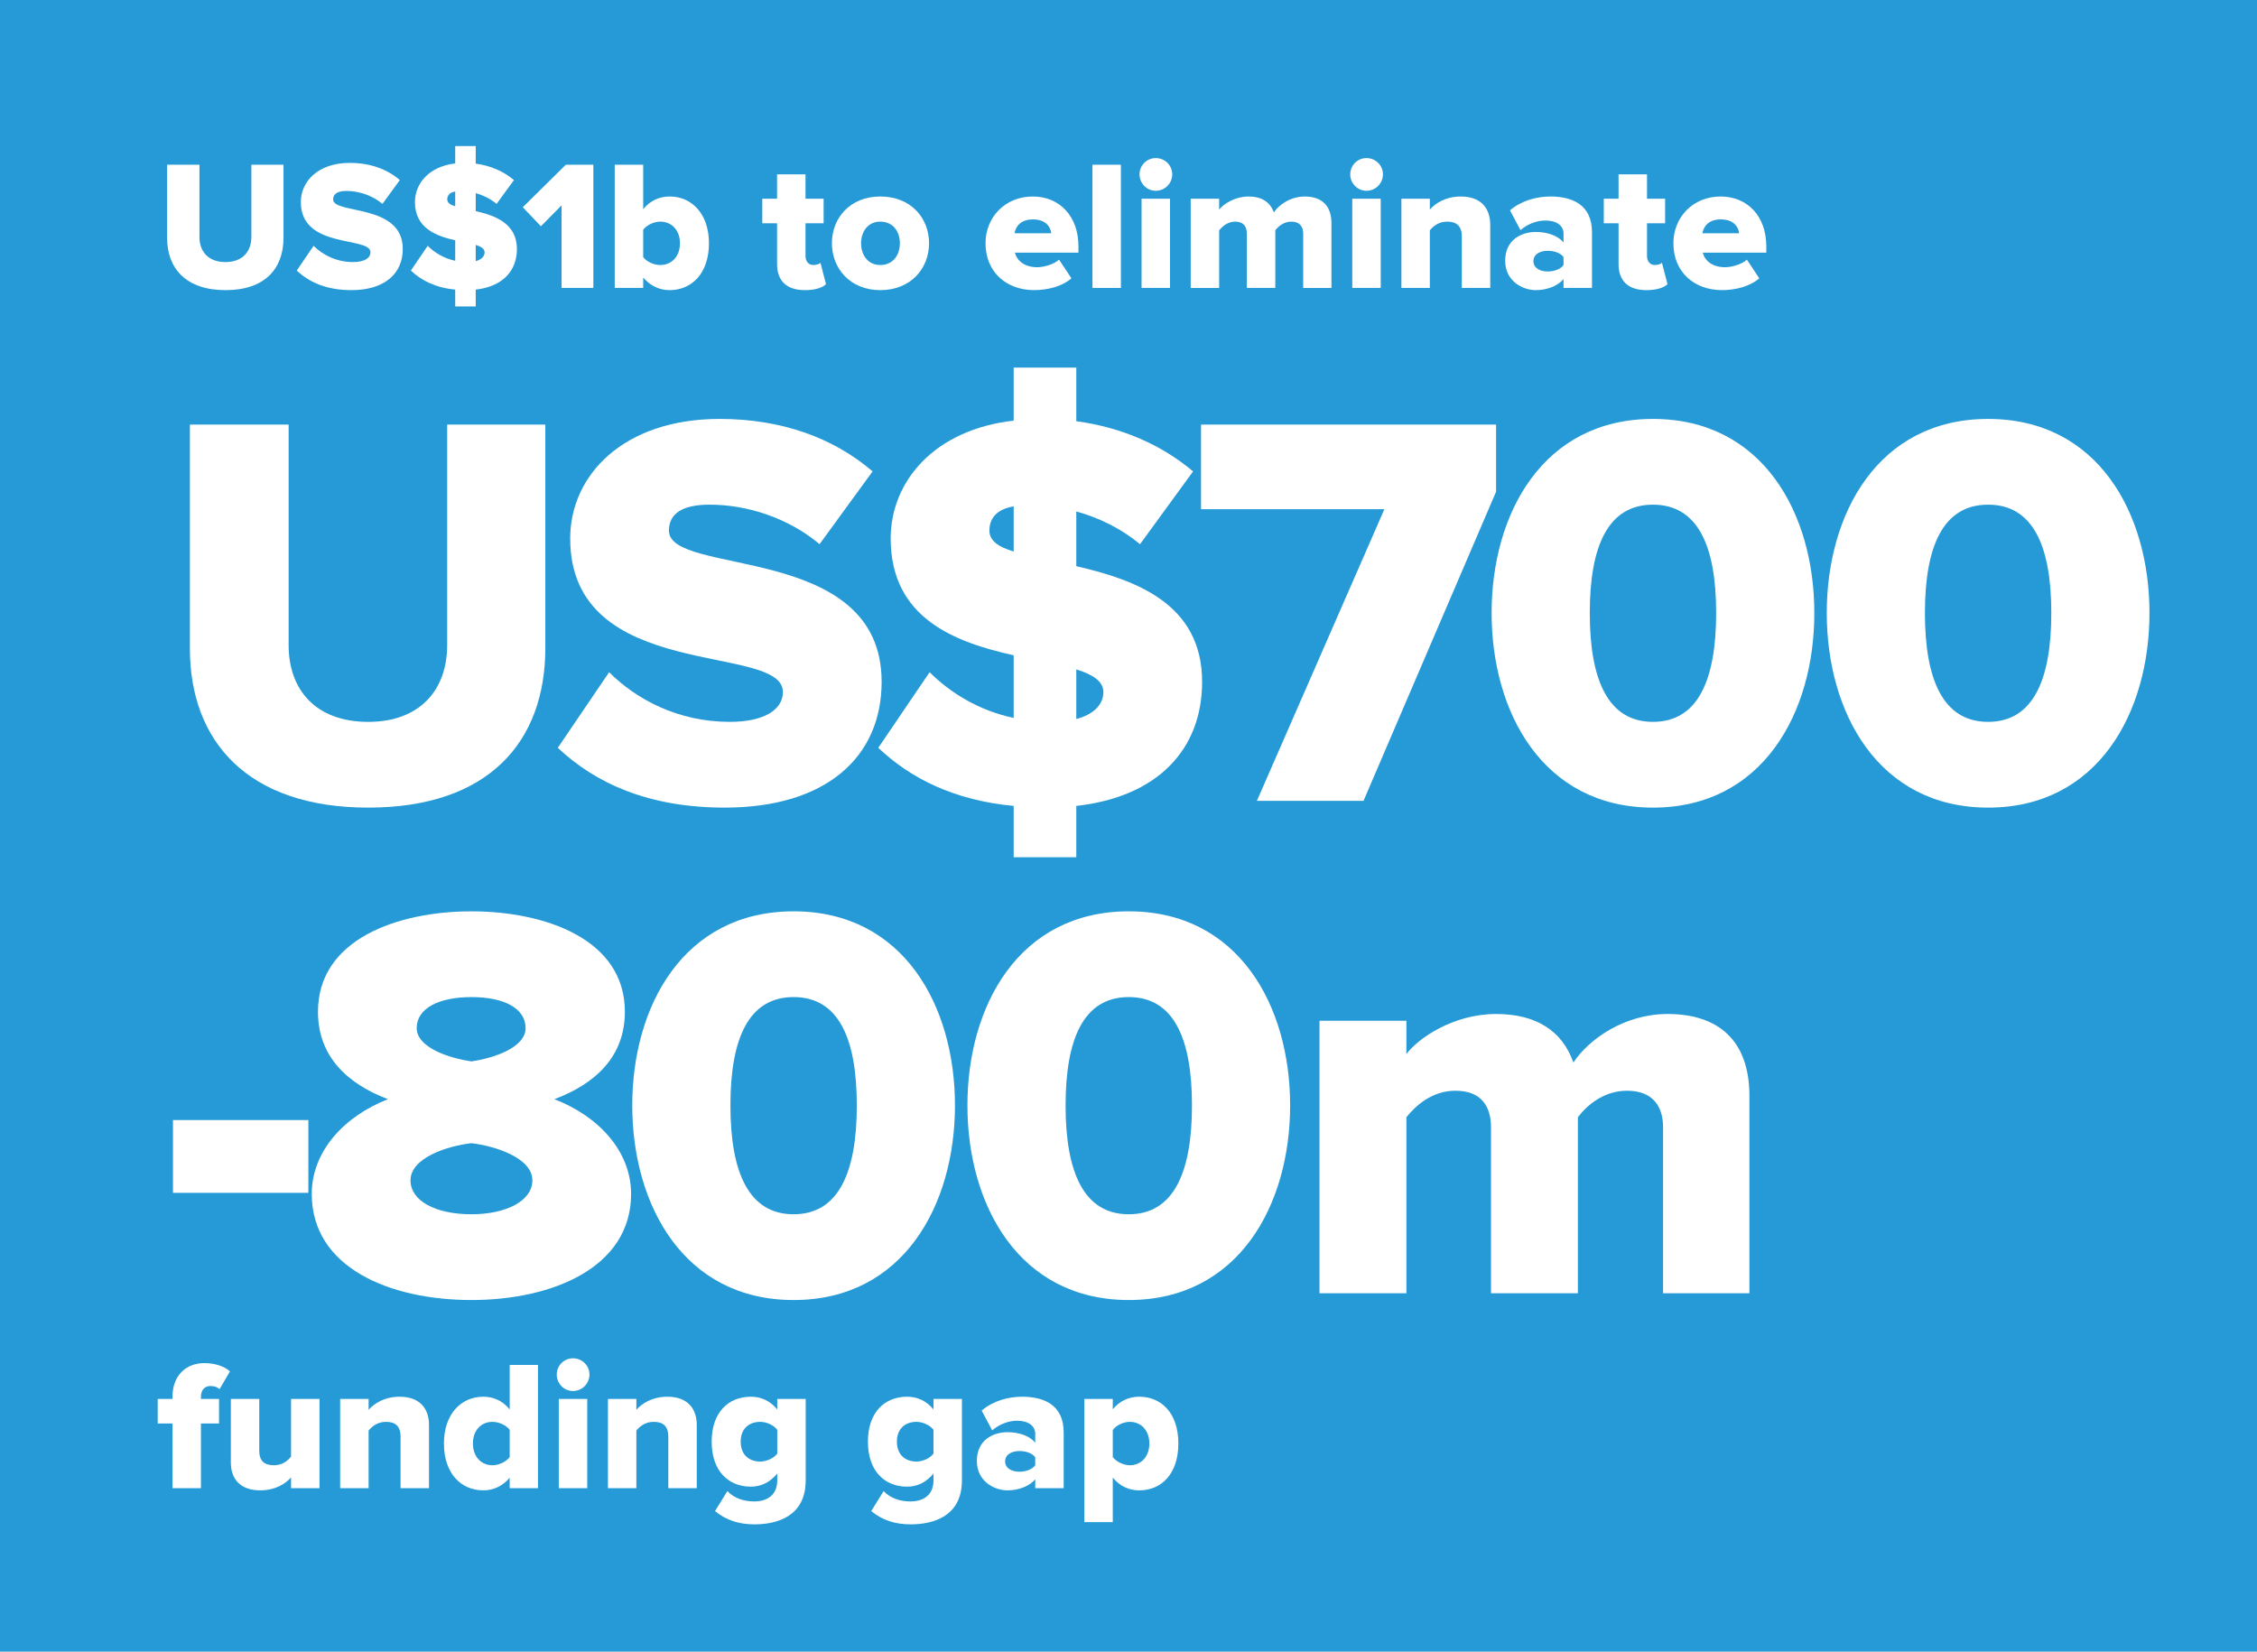
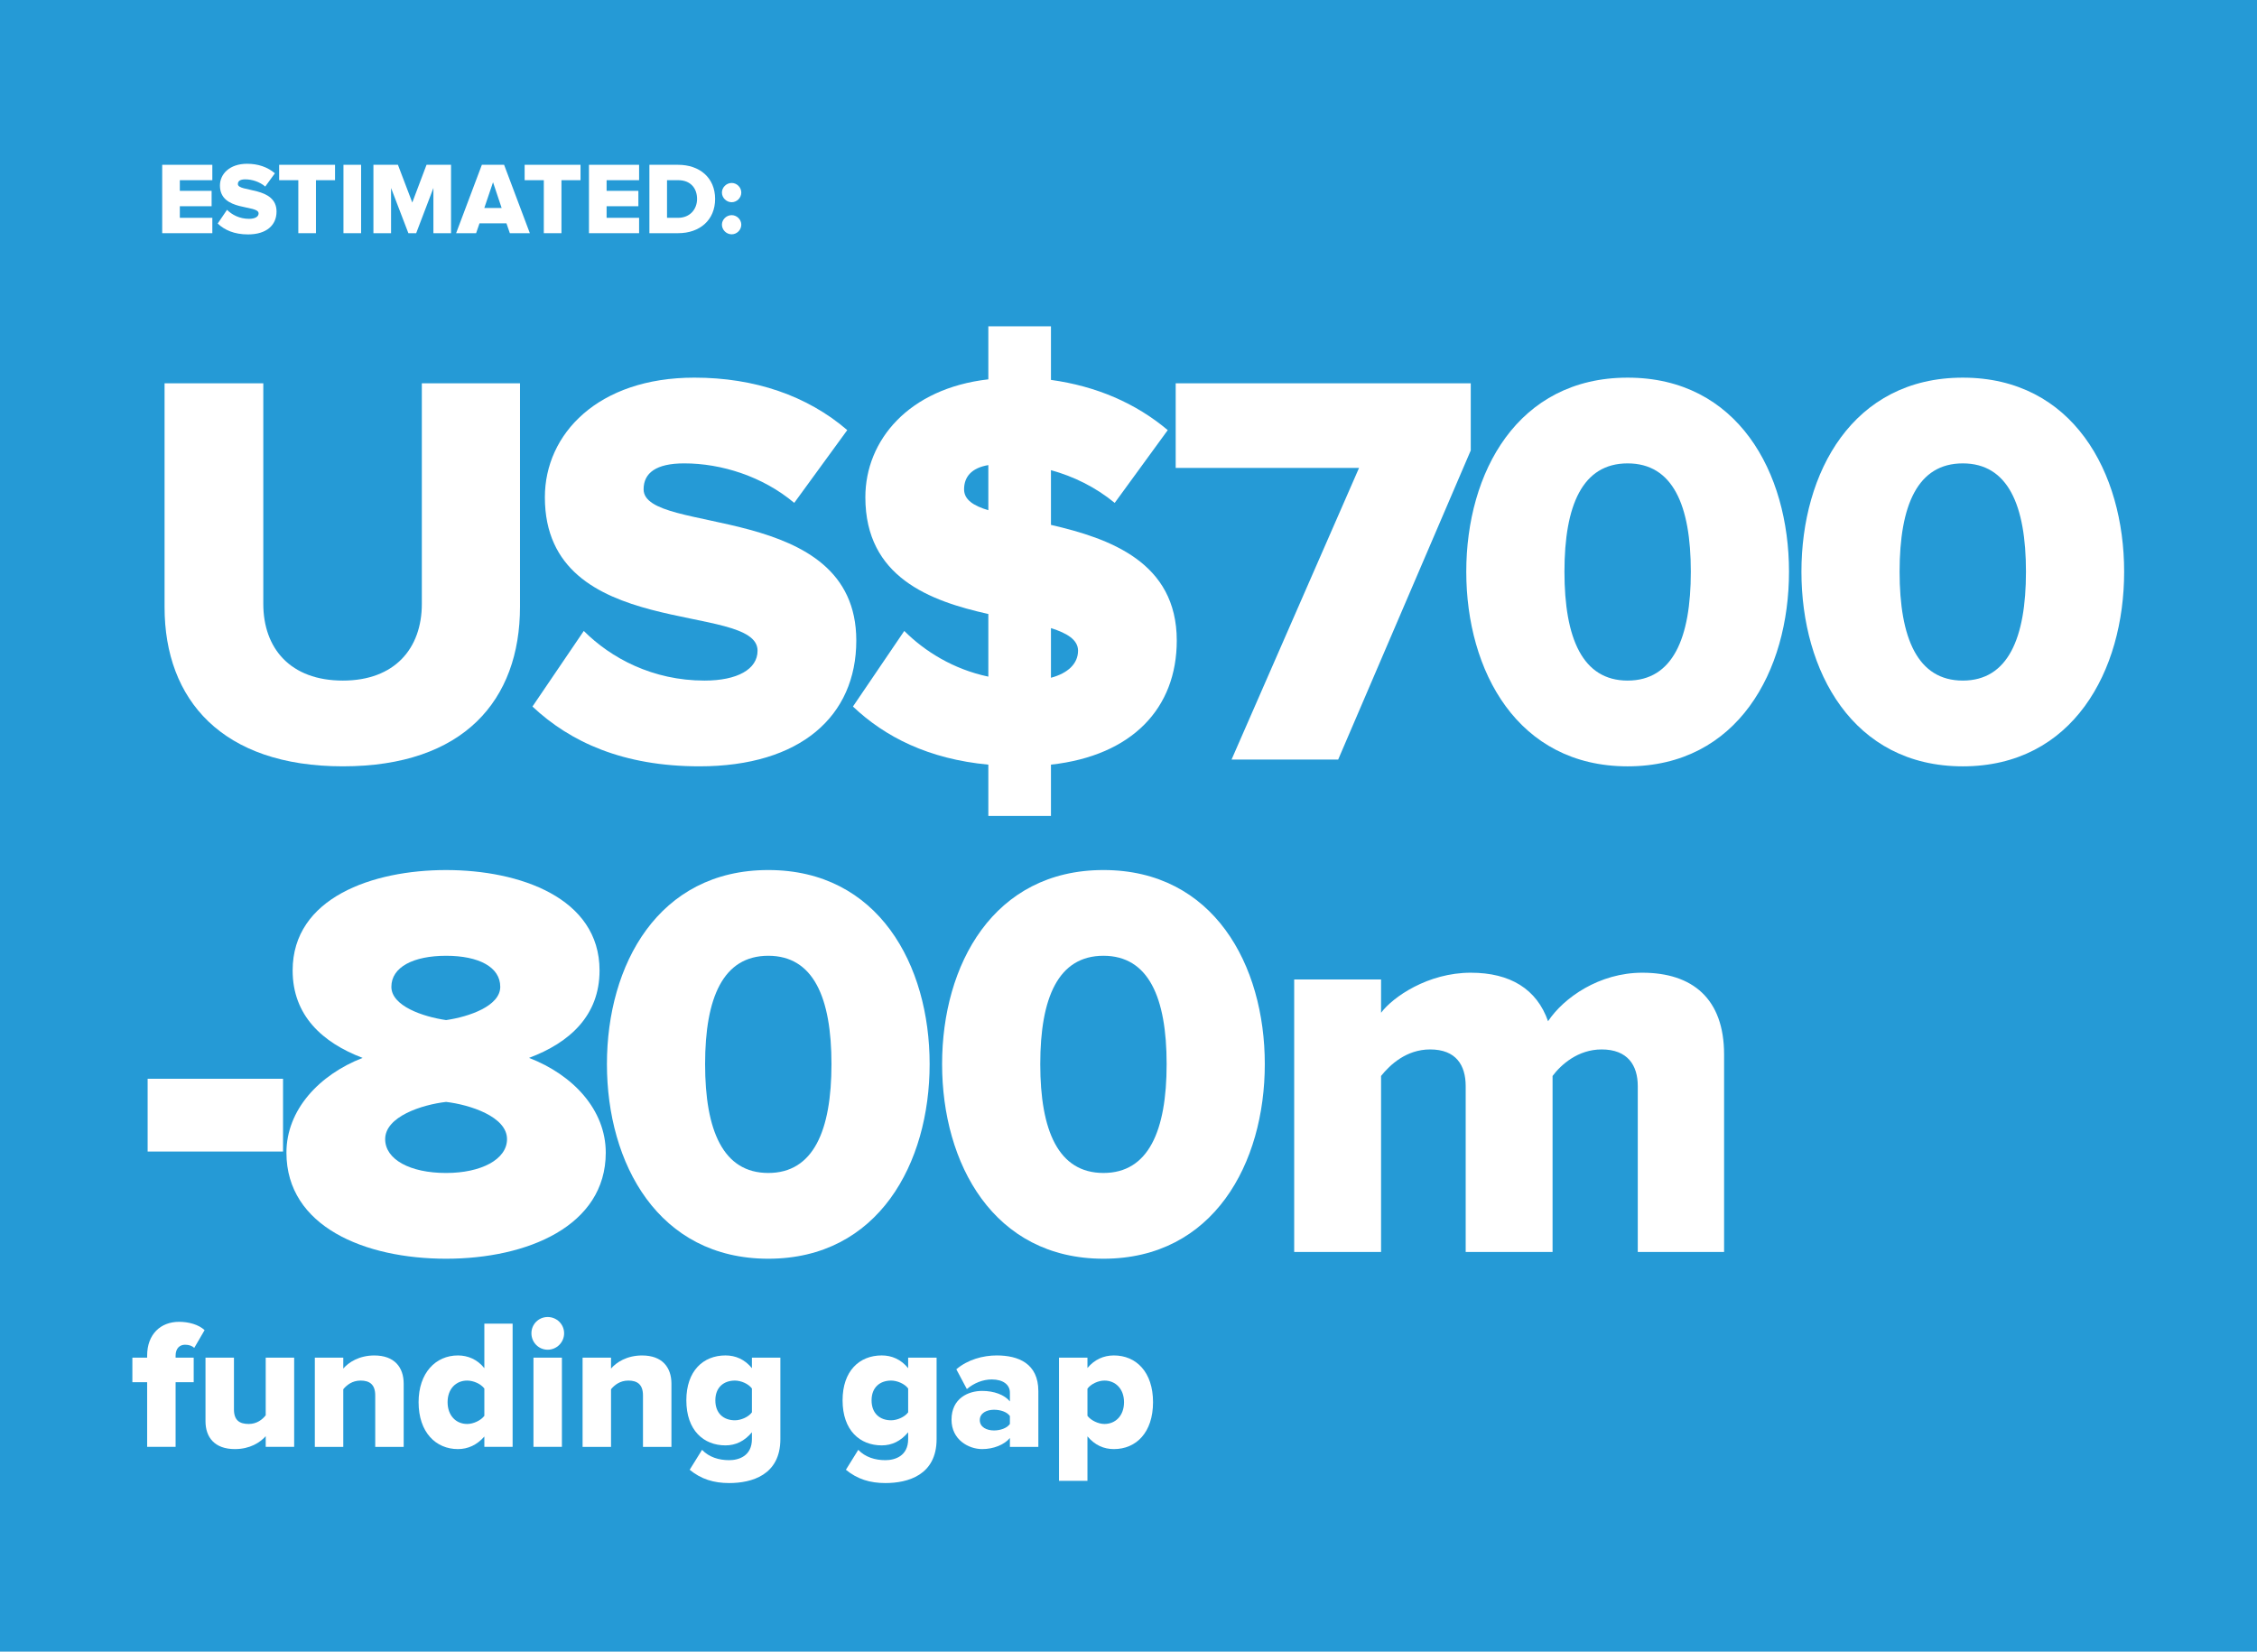
<svg xmlns="http://www.w3.org/2000/svg" version="1.1" id="Layer_1" x="0px" y="0px" width="220px" height="161px" viewBox="0 0 220 161" enable-background="new 0 0 220 161" xml:space="preserve">
  <rect x="0" fill="#259AD6" width="220" height="161" />
  <g>
-     <path fill="#FFFFFF" d="M16.29,23.207v-7.148h3.151v7.04c0,1.423,0.864,2.449,2.539,2.449c1.657,0,2.521-1.026,2.521-2.449v-7.04   h3.133v7.13c0,2.989-1.801,5.095-5.654,5.095S16.29,26.159,16.29,23.207z" />
-     <path fill="#FFFFFF" d="M28.926,26.375l1.639-2.413c0.864,0.864,2.197,1.585,3.853,1.585c1.044,0,1.693-0.36,1.693-0.955   c0-1.584-6.788-0.27-6.788-4.897c0-2.017,1.692-3.817,4.771-3.817c1.926,0,3.601,0.576,4.879,1.674l-1.693,2.323   c-1.008-0.846-2.322-1.26-3.511-1.26c-0.9,0-1.296,0.306-1.296,0.828c0,1.477,6.788,0.36,6.788,4.825   c0,2.413-1.783,4.015-5.005,4.015C31.825,28.284,30.132,27.51,28.926,26.375z" />
-     <path fill="#FFFFFF" d="M44.371,28.23c-1.909-0.18-3.295-0.882-4.321-1.854l1.639-2.413c0.648,0.648,1.566,1.225,2.683,1.458   v-1.999c-1.854-0.414-3.925-1.17-3.925-3.727c0-1.818,1.387-3.475,3.925-3.763V14.24h1.999v1.71   c1.44,0.198,2.701,0.738,3.727,1.603l-1.692,2.323c-0.612-0.504-1.314-0.846-2.035-1.044v1.747   c1.873,0.432,4.015,1.188,4.015,3.691c0,2.161-1.422,3.673-4.015,3.961v1.639h-1.999V28.23z M44.371,20.109v-1.44   c-0.54,0.09-0.774,0.378-0.774,0.774C43.597,19.768,43.885,19.965,44.371,20.109z M46.37,23.873v1.584   c0.54-0.144,0.864-0.45,0.864-0.864C47.234,24.25,46.892,24.035,46.37,23.873z" />
-     <path fill="#FFFFFF" d="M54.739,28.068V20.02l-2.017,2.035L50.958,20.2l4.195-4.142h2.683v12.01H54.739z" />
-     <path fill="#FFFFFF" d="M59.922,28.068v-12.01h2.773v4.339c0.684-0.864,1.621-1.242,2.575-1.242c2.179,0,3.835,1.71,3.835,4.555   c0,2.953-1.692,4.573-3.835,4.573c-0.972,0-1.854-0.396-2.575-1.224v1.008H59.922z M64.351,25.835c1.099,0,1.927-0.811,1.927-2.125   c0-1.296-0.828-2.106-1.927-2.106c-0.594,0-1.314,0.324-1.656,0.792v2.665C63.037,25.529,63.757,25.835,64.351,25.835z" />
-     <path fill="#FFFFFF" d="M75.744,25.727v-3.961h-1.44v-2.395h1.44v-2.376h2.773v2.376h1.765v2.395h-1.765v3.187   c0,0.504,0.288,0.882,0.756,0.882c0.306,0,0.612-0.108,0.703-0.216l0.54,2.088c-0.342,0.324-1.026,0.576-2.053,0.576   C76.698,28.284,75.744,27.402,75.744,25.727z" />
-     <path fill="#FFFFFF" d="M81.089,23.71c0-2.449,1.765-4.555,4.717-4.555c2.989,0,4.753,2.106,4.753,4.555s-1.765,4.573-4.753,4.573   C82.854,28.284,81.089,26.159,81.089,23.71z M87.715,23.71c0-1.152-0.684-2.106-1.909-2.106c-1.188,0-1.873,0.954-1.873,2.106   c0,1.17,0.684,2.125,1.873,2.125C87.031,25.835,87.715,24.881,87.715,23.71z" />
-     <path fill="#FFFFFF" d="M96.064,23.71c0-2.521,1.891-4.555,4.609-4.555c2.575,0,4.447,1.891,4.447,4.843v0.63h-6.194   c0.198,0.774,0.918,1.422,2.179,1.422c0.612,0,1.621-0.27,2.125-0.738l1.207,1.818c-0.864,0.774-2.305,1.152-3.637,1.152   C98.117,28.284,96.064,26.538,96.064,23.71z M100.674,21.388c-1.207,0-1.675,0.72-1.783,1.351h3.583   C102.402,22.126,101.952,21.388,100.674,21.388z" />
-     <path fill="#FFFFFF" d="M106.486,28.068v-12.01h2.773v12.01H106.486z" />
-     <path fill="#FFFFFF" d="M111.076,16.995c0-0.882,0.702-1.584,1.584-1.584c0.883,0,1.603,0.702,1.603,1.584s-0.72,1.603-1.603,1.603   C111.778,18.597,111.076,17.877,111.076,16.995z M111.273,28.068v-8.697h2.773v8.697H111.273z" />
-     <path fill="#FFFFFF" d="M127.027,28.068v-5.293c0-0.667-0.324-1.17-1.152-1.17c-0.756,0-1.297,0.486-1.566,0.846v5.618h-2.773   v-5.293c0-0.667-0.306-1.17-1.134-1.17c-0.756,0-1.278,0.486-1.566,0.846v5.618h-2.772v-8.697h2.772v1.062   c0.378-0.504,1.494-1.278,2.862-1.278c1.261,0,2.107,0.522,2.467,1.548c0.505-0.756,1.639-1.548,3.007-1.548   c1.603,0,2.611,0.828,2.611,2.611v6.302H127.027z" />
-     <path fill="#FFFFFF" d="M131.614,16.995c0-0.882,0.702-1.584,1.584-1.584c0.883,0,1.603,0.702,1.603,1.584s-0.72,1.603-1.603,1.603   C132.316,18.597,131.614,17.877,131.614,16.995z M131.812,28.068v-8.697h2.772v8.697H131.812z" />
-     <path fill="#FFFFFF" d="M142.488,28.068v-5.023c0-1.062-0.559-1.44-1.423-1.44c-0.828,0-1.368,0.45-1.692,0.846v5.618H136.6v-8.697   h2.773v1.062c0.522-0.612,1.549-1.278,3.024-1.278c1.963,0,2.863,1.152,2.863,2.755v6.158H142.488z" />
-     <path fill="#FFFFFF" d="M152.405,28.068v-0.864c-0.54,0.648-1.584,1.08-2.7,1.08c-1.333,0-2.989-0.918-2.989-2.863   c0-2.106,1.656-2.809,2.989-2.809c1.152,0,2.178,0.378,2.7,1.026v-0.864c0-0.756-0.648-1.278-1.765-1.278   c-0.864,0-1.729,0.342-2.431,0.936l-1.026-1.927c1.116-0.954,2.611-1.35,3.943-1.35c2.089,0,4.052,0.774,4.052,3.475v5.438H152.405   z M152.405,25.835v-0.774c-0.288-0.414-0.937-0.612-1.548-0.612c-0.721,0-1.387,0.324-1.387,1.008s0.666,1.008,1.387,1.008   C151.469,26.465,152.117,26.25,152.405,25.835z" />
-     <path fill="#FFFFFF" d="M157.768,25.727v-3.961h-1.439v-2.395h1.439v-2.376h2.773v2.376h1.765v2.395h-1.765v3.187   c0,0.504,0.288,0.882,0.756,0.882c0.307,0,0.612-0.108,0.702-0.216l0.54,2.088c-0.342,0.324-1.025,0.576-2.052,0.576   C158.723,28.284,157.768,27.402,157.768,25.727z" />
-     <path fill="#FFFFFF" d="M163.113,23.71c0-2.521,1.891-4.555,4.609-4.555c2.574,0,4.447,1.891,4.447,4.843v0.63h-6.193   c0.197,0.774,0.918,1.422,2.178,1.422c0.612,0,1.621-0.27,2.125-0.738l1.206,1.818c-0.864,0.774-2.305,1.152-3.637,1.152   C165.166,28.284,163.113,26.538,163.113,23.71z M167.723,21.388c-1.206,0-1.675,0.72-1.782,1.351h3.583   C169.451,22.126,169.001,21.388,167.723,21.388z" />
-     <path fill="#FFFFFF" d="M18.51,63.22V41.388h9.624V62.89c0,4.344,2.64,7.479,7.754,7.479c5.059,0,7.699-3.134,7.699-7.479V41.388   h9.569v21.777c0,9.128-5.499,15.563-17.268,15.563S18.51,72.239,18.51,63.22z" />
-     <path fill="#FFFFFF" d="M54.37,72.898l5.004-7.369c2.64,2.64,6.709,4.839,11.769,4.839c3.189,0,5.169-1.1,5.169-2.915   c0-4.839-20.732-0.825-20.732-14.958c0-6.159,5.169-11.658,14.573-11.658c5.884,0,10.999,1.76,14.903,5.114l-5.169,7.094   c-3.08-2.585-7.094-3.85-10.724-3.85c-2.75,0-3.959,0.935-3.959,2.53c0,4.509,20.732,1.1,20.732,14.738   c0,7.369-5.444,12.264-15.288,12.264C63.224,78.728,58.054,76.363,54.37,72.898z" />
-     <path fill="#FFFFFF" d="M98.807,78.563c-5.829-0.55-10.063-2.695-13.198-5.665l5.004-7.369c1.979,1.979,4.784,3.739,8.194,4.454   V63.88c-5.664-1.265-11.988-3.575-11.988-11.384c0-5.554,4.234-10.613,11.988-11.493v-5.169h6.104v5.224   c4.399,0.605,8.249,2.255,11.384,4.895l-5.17,7.094c-1.869-1.54-4.014-2.585-6.214-3.19v5.334   c5.719,1.32,12.264,3.629,12.264,11.273c0,6.599-4.345,11.219-12.264,12.099v5.003h-6.104V78.563z M98.807,53.761v-4.399   c-1.65,0.275-2.365,1.155-2.365,2.365C96.442,52.716,97.322,53.321,98.807,53.761z M104.911,65.254v4.839   c1.65-0.44,2.64-1.375,2.64-2.64C107.551,66.41,106.506,65.75,104.911,65.254z" />
-     <path fill="#FFFFFF" d="M122.514,78.068l12.428-28.431h-17.872v-8.249h28.761v6.544l-12.923,30.136H122.514z" />
-     <path fill="#FFFFFF" d="M145.394,59.755c0-9.679,5.005-18.917,15.728-18.917c10.724,0,15.729,9.239,15.729,18.917   s-5.005,18.973-15.729,18.973C150.398,78.728,145.394,69.434,145.394,59.755z M167.281,59.755c0-6.489-1.76-10.559-6.16-10.559   c-4.398,0-6.158,4.069-6.158,10.559s1.76,10.613,6.158,10.613C165.521,70.369,167.281,66.245,167.281,59.755z" />
-     <path fill="#FFFFFF" d="M178.062,59.755c0-9.679,5.005-18.917,15.729-18.917c10.723,0,15.728,9.239,15.728,18.917   s-5.005,18.973-15.728,18.973C183.067,78.728,178.062,69.434,178.062,59.755z M199.949,59.755c0-6.489-1.76-10.559-6.158-10.559   c-4.4,0-6.16,4.069-6.16,10.559s1.76,10.613,6.16,10.613C198.189,70.369,199.949,66.245,199.949,59.755z" />
-     <path fill="#FFFFFF" d="M16.86,116.279v-7.094h13.198v7.094H16.86z" />
-     <path fill="#FFFFFF" d="M30.389,116.389c0-4.18,3.19-7.588,7.424-9.238c-3.905-1.484-6.819-4.125-6.819-8.523   c0-7.094,7.809-9.789,14.958-9.789s14.958,2.695,14.958,9.789c0,4.398-2.915,7.039-6.874,8.523c4.29,1.65,7.479,5.059,7.479,9.238   c0,7.15-7.644,10.34-15.563,10.34S30.389,123.594,30.389,116.389z M51.892,115.068c0-2.199-3.63-3.354-5.939-3.629   c-2.365,0.275-5.939,1.43-5.939,3.629c0,1.98,2.419,3.301,5.939,3.301C49.362,118.369,51.892,117.049,51.892,115.068z    M51.231,100.221c0-1.924-2.09-3.023-5.279-3.023s-5.334,1.1-5.334,3.023c0,1.871,3.079,2.916,5.334,3.246   C48.207,103.137,51.231,102.092,51.231,100.221z" />
-     <path fill="#FFFFFF" d="M61.629,107.756c0-9.68,5.004-18.918,15.728-18.918s15.728,9.238,15.728,18.918   c0,9.678-5.004,18.973-15.728,18.973S61.629,117.434,61.629,107.756z M83.516,107.756c0-6.49-1.76-10.559-6.159-10.559   s-6.159,4.068-6.159,10.559c0,6.488,1.76,10.613,6.159,10.613S83.516,114.244,83.516,107.756z" />
-     <path fill="#FFFFFF" d="M94.299,107.756c0-9.68,5.004-18.918,15.728-18.918c10.723,0,15.728,9.238,15.728,18.918   c0,9.678-5.005,18.973-15.728,18.973C99.303,126.729,94.299,117.434,94.299,107.756z M116.186,107.756   c0-6.49-1.76-10.559-6.159-10.559c-4.399,0-6.159,4.068-6.159,10.559c0,6.488,1.76,10.613,6.159,10.613   C114.426,118.369,116.186,114.244,116.186,107.756z" />
-     <path fill="#FFFFFF" d="M162.109,126.068V109.9c0-2.035-0.99-3.574-3.52-3.574c-2.31,0-3.96,1.484-4.784,2.584v17.158h-8.47V109.9   c0-2.035-0.935-3.574-3.464-3.574c-2.31,0-3.904,1.484-4.784,2.584v17.158h-8.469V99.506h8.469v3.244   c1.154-1.539,4.564-3.904,8.743-3.904c3.85,0,6.435,1.596,7.534,4.73c1.54-2.311,5.005-4.73,9.184-4.73   c4.895,0,7.975,2.531,7.975,7.975v19.248H162.109z" />
-     <path fill="#FFFFFF" d="M16.812,145.068v-6.303h-1.44v-2.395h1.44v-0.197c0-2.07,1.296-3.295,3.115-3.295   c0.937,0,1.909,0.27,2.485,0.809l-1.008,1.729c-0.216-0.197-0.504-0.305-0.9-0.305c-0.504,0-0.918,0.342-0.918,1.062v0.197h1.764   v2.395h-1.764v6.303H16.812z" />
-     <path fill="#FFFFFF" d="M28.37,145.068v-1.045c-0.54,0.611-1.53,1.26-3.007,1.26c-1.962,0-2.863-1.133-2.863-2.719v-6.193h2.773   v5.041c0,1.062,0.54,1.424,1.44,1.424c0.792,0,1.332-0.434,1.656-0.848v-5.617h2.773v8.697H28.37z" />
-     <path fill="#FFFFFF" d="M39.044,145.068v-5.023c0-1.062-0.558-1.441-1.422-1.441c-0.828,0-1.369,0.451-1.692,0.846v5.619h-2.773   v-8.697h2.773v1.062c0.522-0.611,1.548-1.279,3.025-1.279c1.962,0,2.863,1.152,2.863,2.756v6.158H39.044z" />
-     <path fill="#FFFFFF" d="M49.682,145.068v-1.01c-0.72,0.83-1.603,1.225-2.575,1.225c-2.143,0-3.835-1.619-3.835-4.572   c0-2.846,1.656-4.557,3.835-4.557c0.955,0,1.891,0.379,2.575,1.244v-4.34h2.755v12.01H49.682z M49.682,142.043v-2.664   c-0.36-0.469-1.08-0.775-1.674-0.775c-1.098,0-1.909,0.811-1.909,2.107s0.811,2.125,1.909,2.125   C48.602,142.836,49.322,142.512,49.682,142.043z" />
-     <path fill="#FFFFFF" d="M54.27,133.994c0-0.883,0.702-1.584,1.584-1.584s1.603,0.701,1.603,1.584s-0.72,1.604-1.603,1.604   S54.27,134.877,54.27,133.994z M54.468,145.068v-8.697h2.773v8.697H54.468z" />
-     <path fill="#FFFFFF" d="M65.143,145.068v-5.023c0-1.062-0.558-1.441-1.422-1.441c-0.828,0-1.368,0.451-1.692,0.846v5.619h-2.773   v-8.697h2.773v1.062c0.522-0.611,1.548-1.279,3.025-1.279c1.962,0,2.863,1.152,2.863,2.756v6.158H65.143z" />
-     <path fill="#FFFFFF" d="M69.695,147.301l1.206-1.945c0.685,0.721,1.639,1.008,2.647,1.008c0.918,0,2.214-0.395,2.214-2.051v-0.668   c-0.72,0.865-1.584,1.279-2.575,1.279c-2.125,0-3.817-1.459-3.817-4.393c0-2.863,1.639-4.377,3.817-4.377   c0.973,0,1.873,0.379,2.575,1.244v-1.027h2.773v7.941c0,3.527-2.827,4.285-4.987,4.285   C72.054,148.598,70.812,148.219,69.695,147.301z M75.763,141.701v-2.322c-0.342-0.469-1.08-0.775-1.656-0.775   c-1.098,0-1.909,0.666-1.909,1.928c0,1.277,0.811,1.943,1.909,1.943C74.683,142.475,75.421,142.17,75.763,141.701z" />
-     <path fill="#FFFFFF" d="M84.923,147.301l1.206-1.945c0.684,0.721,1.639,1.008,2.647,1.008c0.918,0,2.215-0.395,2.215-2.051v-0.668   c-0.721,0.865-1.585,1.279-2.575,1.279c-2.125,0-3.817-1.459-3.817-4.393c0-2.863,1.638-4.377,3.817-4.377   c0.973,0,1.873,0.379,2.575,1.244v-1.027h2.772v7.941c0,3.527-2.827,4.285-4.987,4.285   C87.282,148.598,86.04,148.219,84.923,147.301z M90.991,141.701v-2.322c-0.342-0.469-1.081-0.775-1.657-0.775   c-1.098,0-1.909,0.666-1.909,1.928c0,1.277,0.811,1.943,1.909,1.943C89.911,142.475,90.649,142.17,90.991,141.701z" />
-     <path fill="#FFFFFF" d="M100.909,145.068v-0.865c-0.54,0.648-1.584,1.08-2.701,1.08c-1.333,0-2.989-0.918-2.989-2.861   c0-2.107,1.656-2.811,2.989-2.811c1.152,0,2.179,0.379,2.701,1.027v-0.865c0-0.756-0.648-1.277-1.764-1.277   c-0.864,0-1.729,0.342-2.431,0.936l-1.026-1.926c1.116-0.955,2.61-1.352,3.943-1.352c2.089,0,4.051,0.775,4.051,3.477v5.438   H100.909z M100.909,142.836v-0.775c-0.288-0.414-0.936-0.611-1.548-0.611c-0.72,0-1.386,0.324-1.386,1.008s0.666,1.008,1.386,1.008   C99.973,143.465,100.621,143.25,100.909,142.836z" />
-     <path fill="#FFFFFF" d="M108.468,144.041v4.34h-2.773v-12.01h2.773v1.008c0.684-0.828,1.584-1.225,2.575-1.225   c2.179,0,3.817,1.621,3.817,4.557c0,2.953-1.639,4.572-3.817,4.572C110.071,145.283,109.188,144.906,108.468,144.041z    M112.033,140.711c0-1.297-0.828-2.107-1.909-2.107c-0.594,0-1.314,0.324-1.656,0.793v2.646c0.342,0.449,1.062,0.793,1.656,0.793   C111.205,142.836,112.033,142.025,112.033,140.711z" />
+     <path fill="#FFFFFF" d="M16.041,59.195V37.363h9.624v21.502c0,4.344,2.64,7.479,7.754,7.479c5.059,0,7.699-3.134,7.699-7.479   V37.363h9.569v21.777c0,9.128-5.499,15.563-17.268,15.563S16.041,68.214,16.041,59.195z" />
+     <path fill="#FFFFFF" d="M51.901,68.874l5.004-7.369c2.64,2.64,6.709,4.839,11.769,4.839c3.189,0,5.169-1.1,5.169-2.915   c0-4.839-20.732-0.825-20.732-14.958c0-6.159,5.169-11.658,14.573-11.658c5.884,0,10.999,1.76,14.903,5.114l-5.169,7.094   c-3.08-2.585-7.094-3.85-10.724-3.85c-2.75,0-3.959,0.935-3.959,2.53c0,4.509,20.732,1.1,20.732,14.738   c0,7.369-5.444,12.264-15.288,12.264C60.754,74.704,55.585,72.339,51.901,68.874z" />
+     <path fill="#FFFFFF" d="M96.338,74.539c-5.829-0.55-10.063-2.695-13.198-5.665l5.004-7.369c1.979,1.979,4.784,3.739,8.194,4.454   v-6.104C90.674,58.59,84.35,56.281,84.35,48.472c0-5.554,4.234-10.613,11.988-11.493v-5.169h6.104v5.224   c4.399,0.605,8.249,2.255,11.384,4.895l-5.17,7.094c-1.869-1.54-4.014-2.585-6.214-3.19v5.334   c5.719,1.32,12.263,3.629,12.263,11.273c0,6.599-4.344,11.219-12.263,12.099v5.004h-6.104V74.539z M96.338,49.737v-4.399   c-1.65,0.275-2.365,1.155-2.365,2.365C93.973,48.692,94.853,49.297,96.338,49.737z M102.442,61.23v4.839   c1.65-0.44,2.64-1.375,2.64-2.64C105.082,62.385,104.037,61.725,102.442,61.23z" />
+     <path fill="#FFFFFF" d="M120.045,74.043l12.428-28.431H114.6v-8.249h28.762v6.544l-12.924,30.136H120.045z" />
+     <path fill="#FFFFFF" d="M142.924,55.731c0-9.679,5.006-18.917,15.729-18.917s15.729,9.239,15.729,18.917   s-5.006,18.973-15.729,18.973S142.924,65.41,142.924,55.731z M164.812,55.731c0-6.489-1.76-10.559-6.16-10.559   c-4.398,0-6.158,4.069-6.158,10.559s1.76,10.613,6.158,10.613C163.053,66.344,164.812,62.22,164.812,55.731z" />
+     <path fill="#FFFFFF" d="M175.594,55.731c0-9.679,5.004-18.917,15.729-18.917c10.723,0,15.727,9.239,15.727,18.917   s-5.004,18.973-15.727,18.973C180.598,74.704,175.594,65.41,175.594,55.731z M197.48,55.731c0-6.489-1.76-10.559-6.158-10.559   c-4.4,0-6.16,4.069-6.16,10.559s1.76,10.613,6.16,10.613C195.721,66.344,197.48,62.22,197.48,55.731z" />
+     <path fill="#FFFFFF" d="M14.391,112.254v-7.094h13.198v7.094H14.391z" />
+     <path fill="#FFFFFF" d="M27.92,112.365c0-4.18,3.19-7.59,7.424-9.24c-3.905-1.484-6.819-4.123-6.819-8.523   c0-7.094,7.809-9.788,14.958-9.788s14.958,2.694,14.958,9.788c0,4.4-2.915,7.039-6.874,8.523c4.29,1.65,7.479,5.061,7.479,9.24   c0,7.148-7.644,10.338-15.563,10.338S27.92,119.568,27.92,112.365z M49.422,111.045c0-2.199-3.63-3.355-5.939-3.629   c-2.365,0.273-5.939,1.43-5.939,3.629c0,1.98,2.419,3.299,5.939,3.299C46.893,114.344,49.422,113.025,49.422,111.045z    M48.762,96.197c0-1.926-2.09-3.025-5.279-3.025s-5.334,1.1-5.334,3.025c0,1.869,3.079,2.914,5.334,3.244   C45.738,99.111,48.762,98.066,48.762,96.197z" />
+     <path fill="#FFFFFF" d="M59.16,103.73c0-9.678,5.004-18.917,15.728-18.917s15.728,9.239,15.728,18.917   c0,9.68-5.004,18.973-15.728,18.973S59.16,113.41,59.16,103.73z M81.047,103.73c0-6.488-1.76-10.559-6.159-10.559   s-6.159,4.07-6.159,10.559c0,6.49,1.76,10.613,6.159,10.613S81.047,110.221,81.047,103.73z" />
+     <path fill="#FFFFFF" d="M91.83,103.73c0-9.678,5.004-18.917,15.728-18.917s15.728,9.239,15.728,18.917   c0,9.68-5.004,18.973-15.728,18.973S91.83,113.41,91.83,103.73z M113.717,103.73c0-6.488-1.76-10.559-6.159-10.559   s-6.159,4.07-6.159,10.559c0,6.49,1.76,10.613,6.159,10.613S113.717,110.221,113.717,103.73z" />
+     <path fill="#FFFFFF" d="M159.641,122.043v-16.168c0-2.033-0.99-3.574-3.52-3.574c-2.311,0-3.961,1.484-4.785,2.584v17.158h-8.469   v-16.168c0-2.033-0.936-3.574-3.465-3.574c-2.309,0-3.904,1.484-4.783,2.584v17.158h-8.469V95.482h8.469v3.244   c1.154-1.539,4.564-3.904,8.742-3.904c3.85,0,6.436,1.595,7.535,4.729c1.539-2.309,5.004-4.729,9.184-4.729   c4.895,0,7.975,2.529,7.975,7.975v19.246H159.641z" />
+     <path fill="#FFFFFF" d="M14.343,141.043v-6.301h-1.44v-2.395h1.44v-0.199c0-2.07,1.296-3.295,3.115-3.295   c0.937,0,1.909,0.27,2.485,0.811l-1.008,1.729c-0.216-0.197-0.504-0.307-0.9-0.307c-0.504,0-0.918,0.342-0.918,1.062v0.199h1.764   v2.395h-1.764v6.301H14.343z" />
+     <path fill="#FFFFFF" d="M25.901,141.043V140c-0.54,0.611-1.53,1.26-3.007,1.26c-1.962,0-2.863-1.135-2.863-2.719v-6.193h2.773   v5.041c0,1.062,0.54,1.422,1.44,1.422c0.792,0,1.332-0.432,1.656-0.846v-5.617h2.773v8.695H25.901z" />
+     <path fill="#FFFFFF" d="M36.575,141.043v-5.023c0-1.062-0.558-1.439-1.422-1.439c-0.828,0-1.369,0.449-1.692,0.846v5.617h-2.773   v-8.695h2.773v1.061c0.522-0.611,1.548-1.277,3.025-1.277c1.962,0,2.863,1.152,2.863,2.754v6.158H36.575z" />
+     <path fill="#FFFFFF" d="M47.212,141.043v-1.008c-0.72,0.828-1.603,1.225-2.575,1.225c-2.143,0-3.835-1.621-3.835-4.574   c0-2.844,1.656-4.555,3.835-4.555c0.955,0,1.891,0.379,2.575,1.242v-4.34h2.755v12.01H47.212z M47.212,138.018v-2.664   c-0.36-0.469-1.08-0.773-1.674-0.773c-1.098,0-1.909,0.811-1.909,2.105c0,1.297,0.811,2.125,1.909,2.125   C46.132,138.811,46.853,138.486,47.212,138.018z" />
+     <path fill="#FFFFFF" d="M51.8,129.971c0-0.883,0.702-1.586,1.584-1.586s1.603,0.703,1.603,1.586c0,0.881-0.72,1.602-1.603,1.602   S51.8,130.852,51.8,129.971z M51.999,141.043v-8.695h2.773v8.695H51.999z" />
+     <path fill="#FFFFFF" d="M62.674,141.043v-5.023c0-1.062-0.558-1.439-1.422-1.439c-0.828,0-1.368,0.449-1.692,0.846v5.617h-2.773   v-8.695h2.773v1.061c0.522-0.611,1.548-1.277,3.025-1.277c1.962,0,2.863,1.152,2.863,2.754v6.158H62.674z" />
+     <path fill="#FFFFFF" d="M67.226,143.275l1.206-1.943c0.685,0.719,1.639,1.008,2.647,1.008c0.918,0,2.214-0.396,2.214-2.053v-0.666   c-0.72,0.863-1.584,1.277-2.575,1.277c-2.125,0-3.817-1.457-3.817-4.393c0-2.863,1.639-4.375,3.817-4.375   c0.973,0,1.873,0.379,2.575,1.242v-1.025h2.773v7.939c0,3.529-2.827,4.285-4.987,4.285   C69.584,144.572,68.342,144.195,67.226,143.275z M73.293,137.676v-2.322c-0.342-0.469-1.08-0.773-1.656-0.773   c-1.098,0-1.909,0.666-1.909,1.926c0,1.279,0.811,1.945,1.909,1.945C72.213,138.451,72.952,138.145,73.293,137.676z" />
+     <path fill="#FFFFFF" d="M82.454,143.275l1.206-1.943c0.684,0.719,1.639,1.008,2.647,1.008c0.918,0,2.215-0.396,2.215-2.053v-0.666   c-0.721,0.863-1.585,1.277-2.575,1.277c-2.125,0-3.817-1.457-3.817-4.393c0-2.863,1.638-4.375,3.817-4.375   c0.973,0,1.873,0.379,2.575,1.242v-1.025h2.772v7.939c0,3.529-2.827,4.285-4.987,4.285   C84.812,144.572,83.57,144.195,82.454,143.275z M88.522,137.676v-2.322c-0.342-0.469-1.081-0.773-1.657-0.773   c-1.098,0-1.909,0.666-1.909,1.926c0,1.279,0.811,1.945,1.909,1.945C87.441,138.451,88.18,138.145,88.522,137.676z" />
+     <path fill="#FFFFFF" d="M98.439,141.043v-0.863c-0.54,0.648-1.584,1.08-2.701,1.08c-1.333,0-2.989-0.918-2.989-2.863   c0-2.107,1.656-2.809,2.989-2.809c1.152,0,2.179,0.379,2.701,1.025v-0.863c0-0.756-0.648-1.279-1.764-1.279   c-0.864,0-1.729,0.344-2.431,0.938l-1.026-1.928c1.116-0.953,2.61-1.35,3.943-1.35c2.089,0,4.051,0.773,4.051,3.475v5.438H98.439z    M98.439,138.811v-0.773c-0.288-0.414-0.936-0.613-1.548-0.613c-0.72,0-1.386,0.324-1.386,1.01c0,0.684,0.666,1.008,1.386,1.008   C97.503,139.441,98.151,139.225,98.439,138.811z" />
+     <path fill="#FFFFFF" d="M105.999,140.018v4.338h-2.773v-12.008h2.773v1.008c0.684-0.828,1.584-1.225,2.575-1.225   c2.179,0,3.817,1.621,3.817,4.555c0,2.953-1.638,4.574-3.817,4.574C107.602,141.26,106.719,140.881,105.999,140.018z    M109.564,136.686c0-1.295-0.828-2.105-1.909-2.105c-0.594,0-1.314,0.324-1.656,0.791v2.646c0.342,0.451,1.062,0.793,1.656,0.793   C108.736,138.811,109.564,138,109.564,136.686z" />
+   </g>
+   <g>
+     <path fill="#FFFFFF" d="M15.81,22.732v-6.667h4.887v1.5h-3.168v1.039h3.098v1.5h-3.098v1.129h3.168v1.499H15.81z" />
+     <path fill="#FFFFFF" d="M21.22,21.792l0.909-1.339c0.48,0.48,1.219,0.879,2.139,0.879c0.58,0,0.939-0.2,0.939-0.529   c0-0.88-3.768-0.15-3.768-2.719c0-1.119,0.939-2.119,2.648-2.119c1.069,0,1.999,0.32,2.708,0.929l-0.939,1.29   c-0.56-0.47-1.289-0.7-1.949-0.7c-0.5,0-0.72,0.17-0.72,0.459c0,0.82,3.768,0.2,3.768,2.679c0,1.339-0.99,2.229-2.779,2.229   C22.829,22.852,21.889,22.422,21.22,21.792z" />
+     <path fill="#FFFFFF" d="M29.079,22.732v-5.167h-1.869v-1.5h5.447v1.5h-1.859v5.167H29.079z" />
+     <path fill="#FFFFFF" d="M33.479,22.732v-6.667h1.719v6.667H33.479z" />
+     <path fill="#FFFFFF" d="M42.246,22.732v-4.408l-1.679,4.408h-0.76l-1.689-4.408v4.408h-1.719v-6.667h2.389l1.399,3.678l1.389-3.678   h2.389v6.667H42.246z" />
+     <path fill="#FFFFFF" d="M49.697,22.732l-0.33-0.959h-2.628l-0.33,0.959H44.46l2.509-6.667h2.168l2.509,6.667H49.697z    M48.058,17.765l-0.85,2.509h1.689L48.058,17.765z" />
+     <path fill="#FFFFFF" d="M53.008,22.732v-5.167h-1.869v-1.5h5.447v1.5h-1.859v5.167H53.008z" />
+     <path fill="#FFFFFF" d="M57.409,22.732v-6.667h4.887v1.5h-3.168v1.039h3.098v1.5h-3.098v1.129h3.168v1.499H57.409z" />
+     <path fill="#FFFFFF" d="M63.299,22.732v-6.667h2.798c2.099,0,3.608,1.259,3.608,3.328s-1.509,3.338-3.598,3.338H63.299z    M67.946,19.394c0-1.029-0.62-1.829-1.839-1.829h-1.089v3.668h1.079C67.267,21.233,67.946,20.383,67.946,19.394z" />
+     <path fill="#FFFFFF" d="M70.369,18.774c0-0.51,0.439-0.939,0.949-0.939s0.939,0.43,0.939,0.939s-0.43,0.939-0.939,0.939   S70.369,19.284,70.369,18.774z M70.369,21.902c0-0.5,0.439-0.929,0.949-0.929s0.939,0.43,0.939,0.929   c0,0.51-0.43,0.939-0.939,0.939S70.369,22.412,70.369,21.902z" />
  </g>
</svg>
